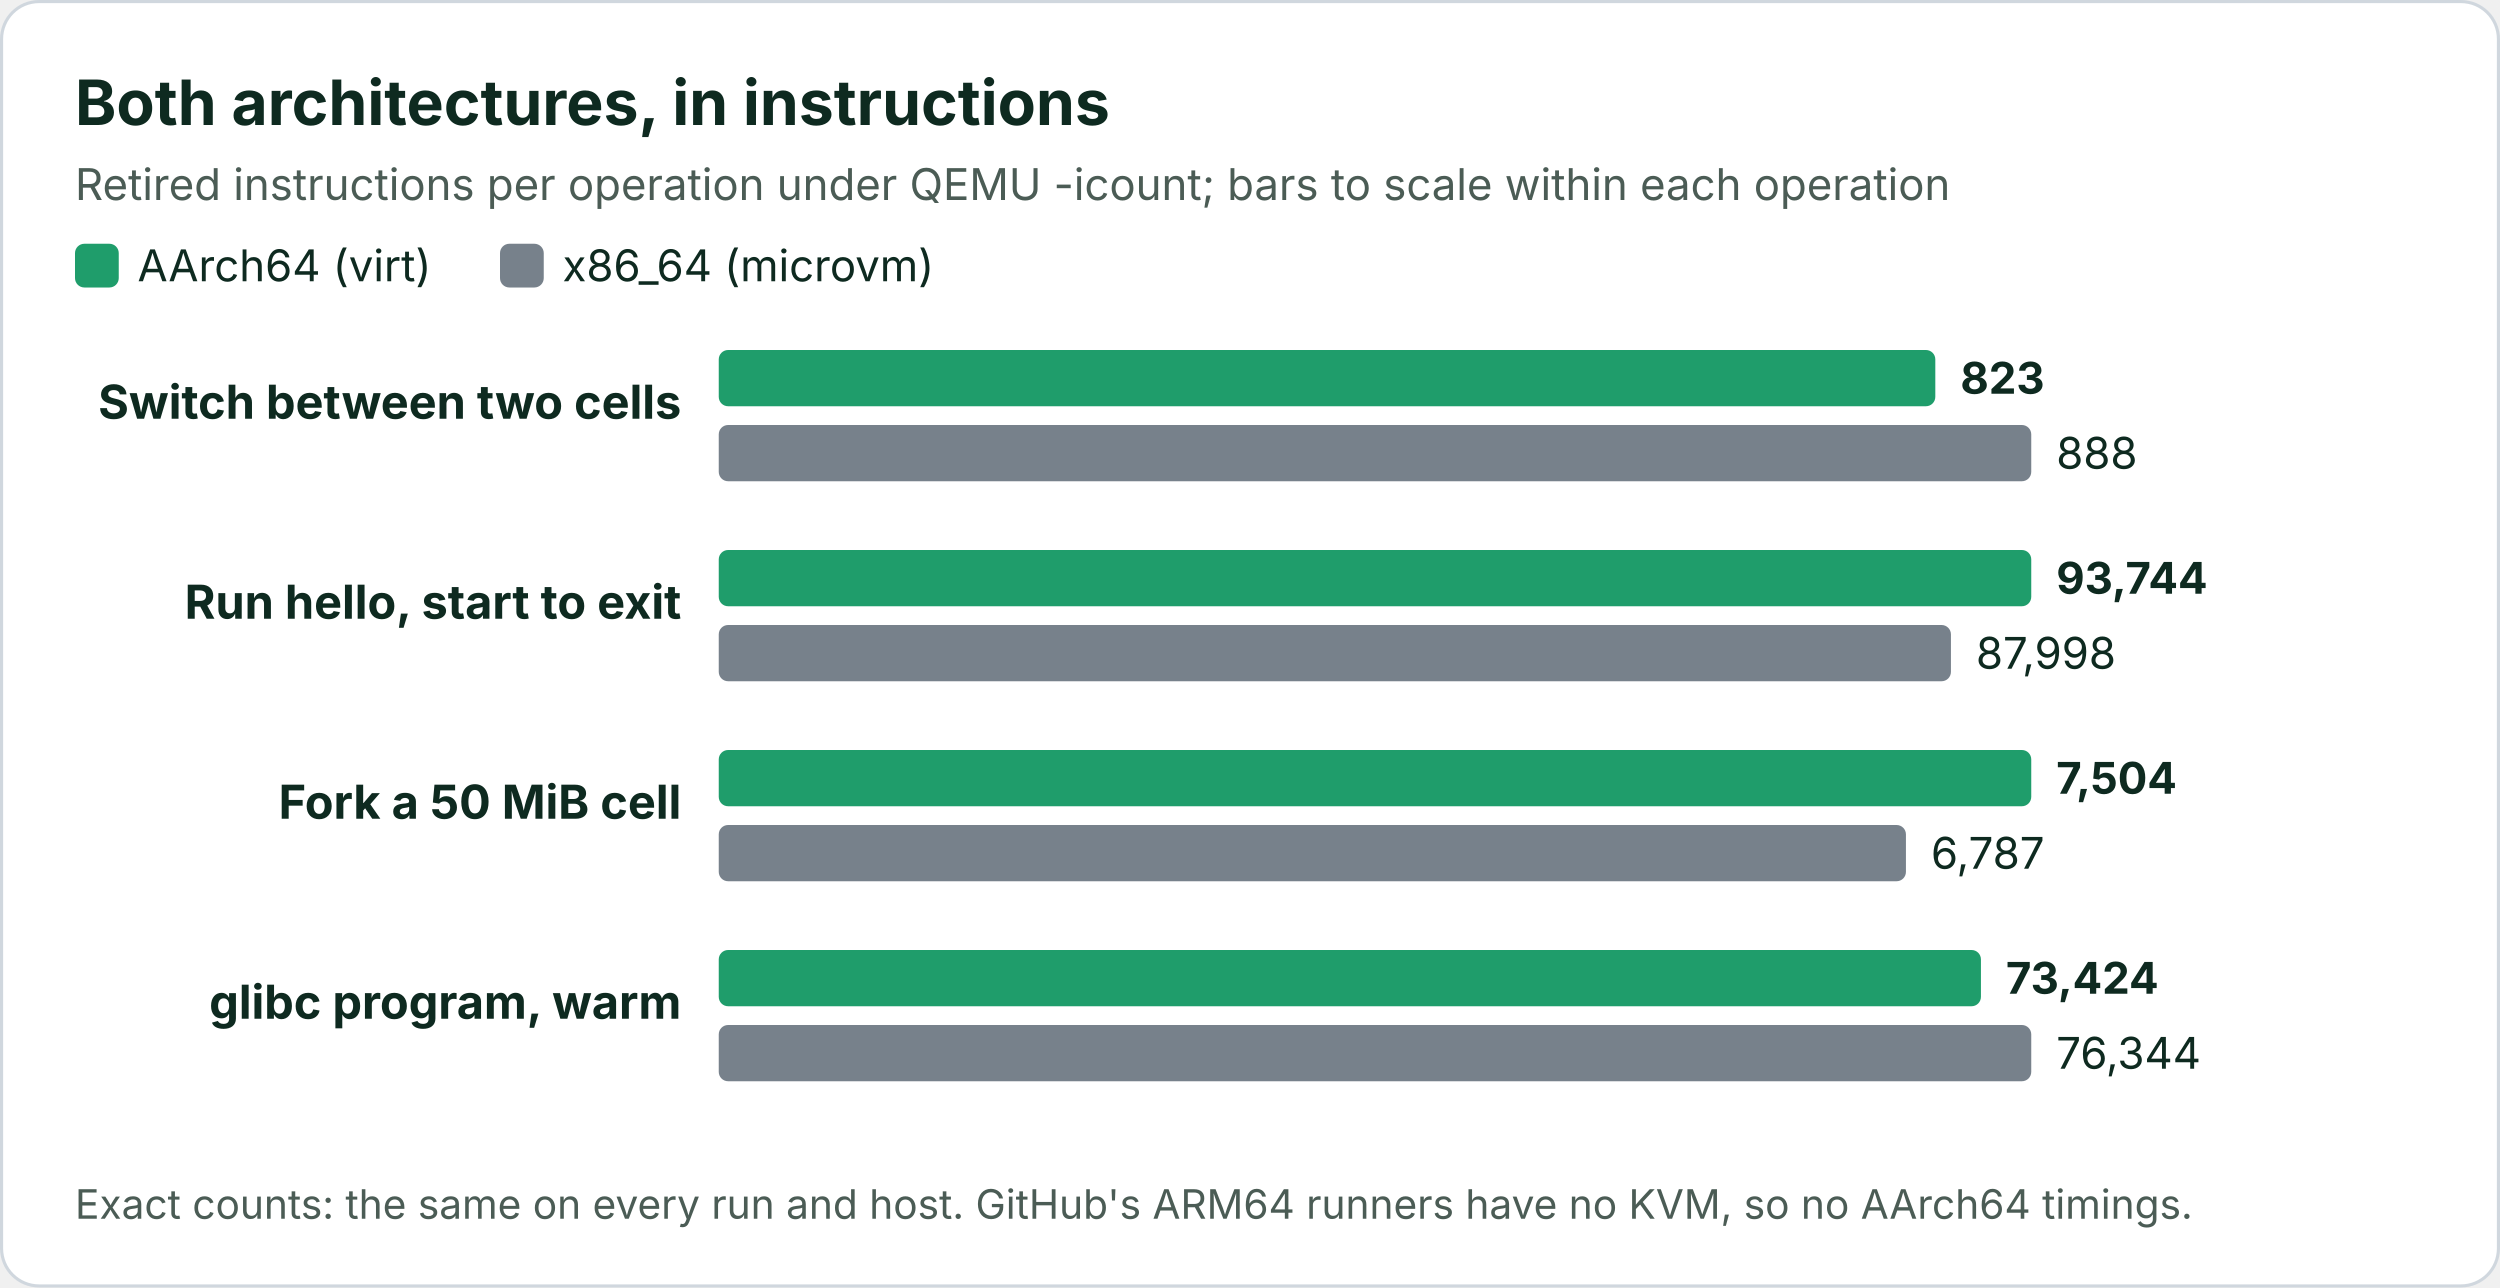
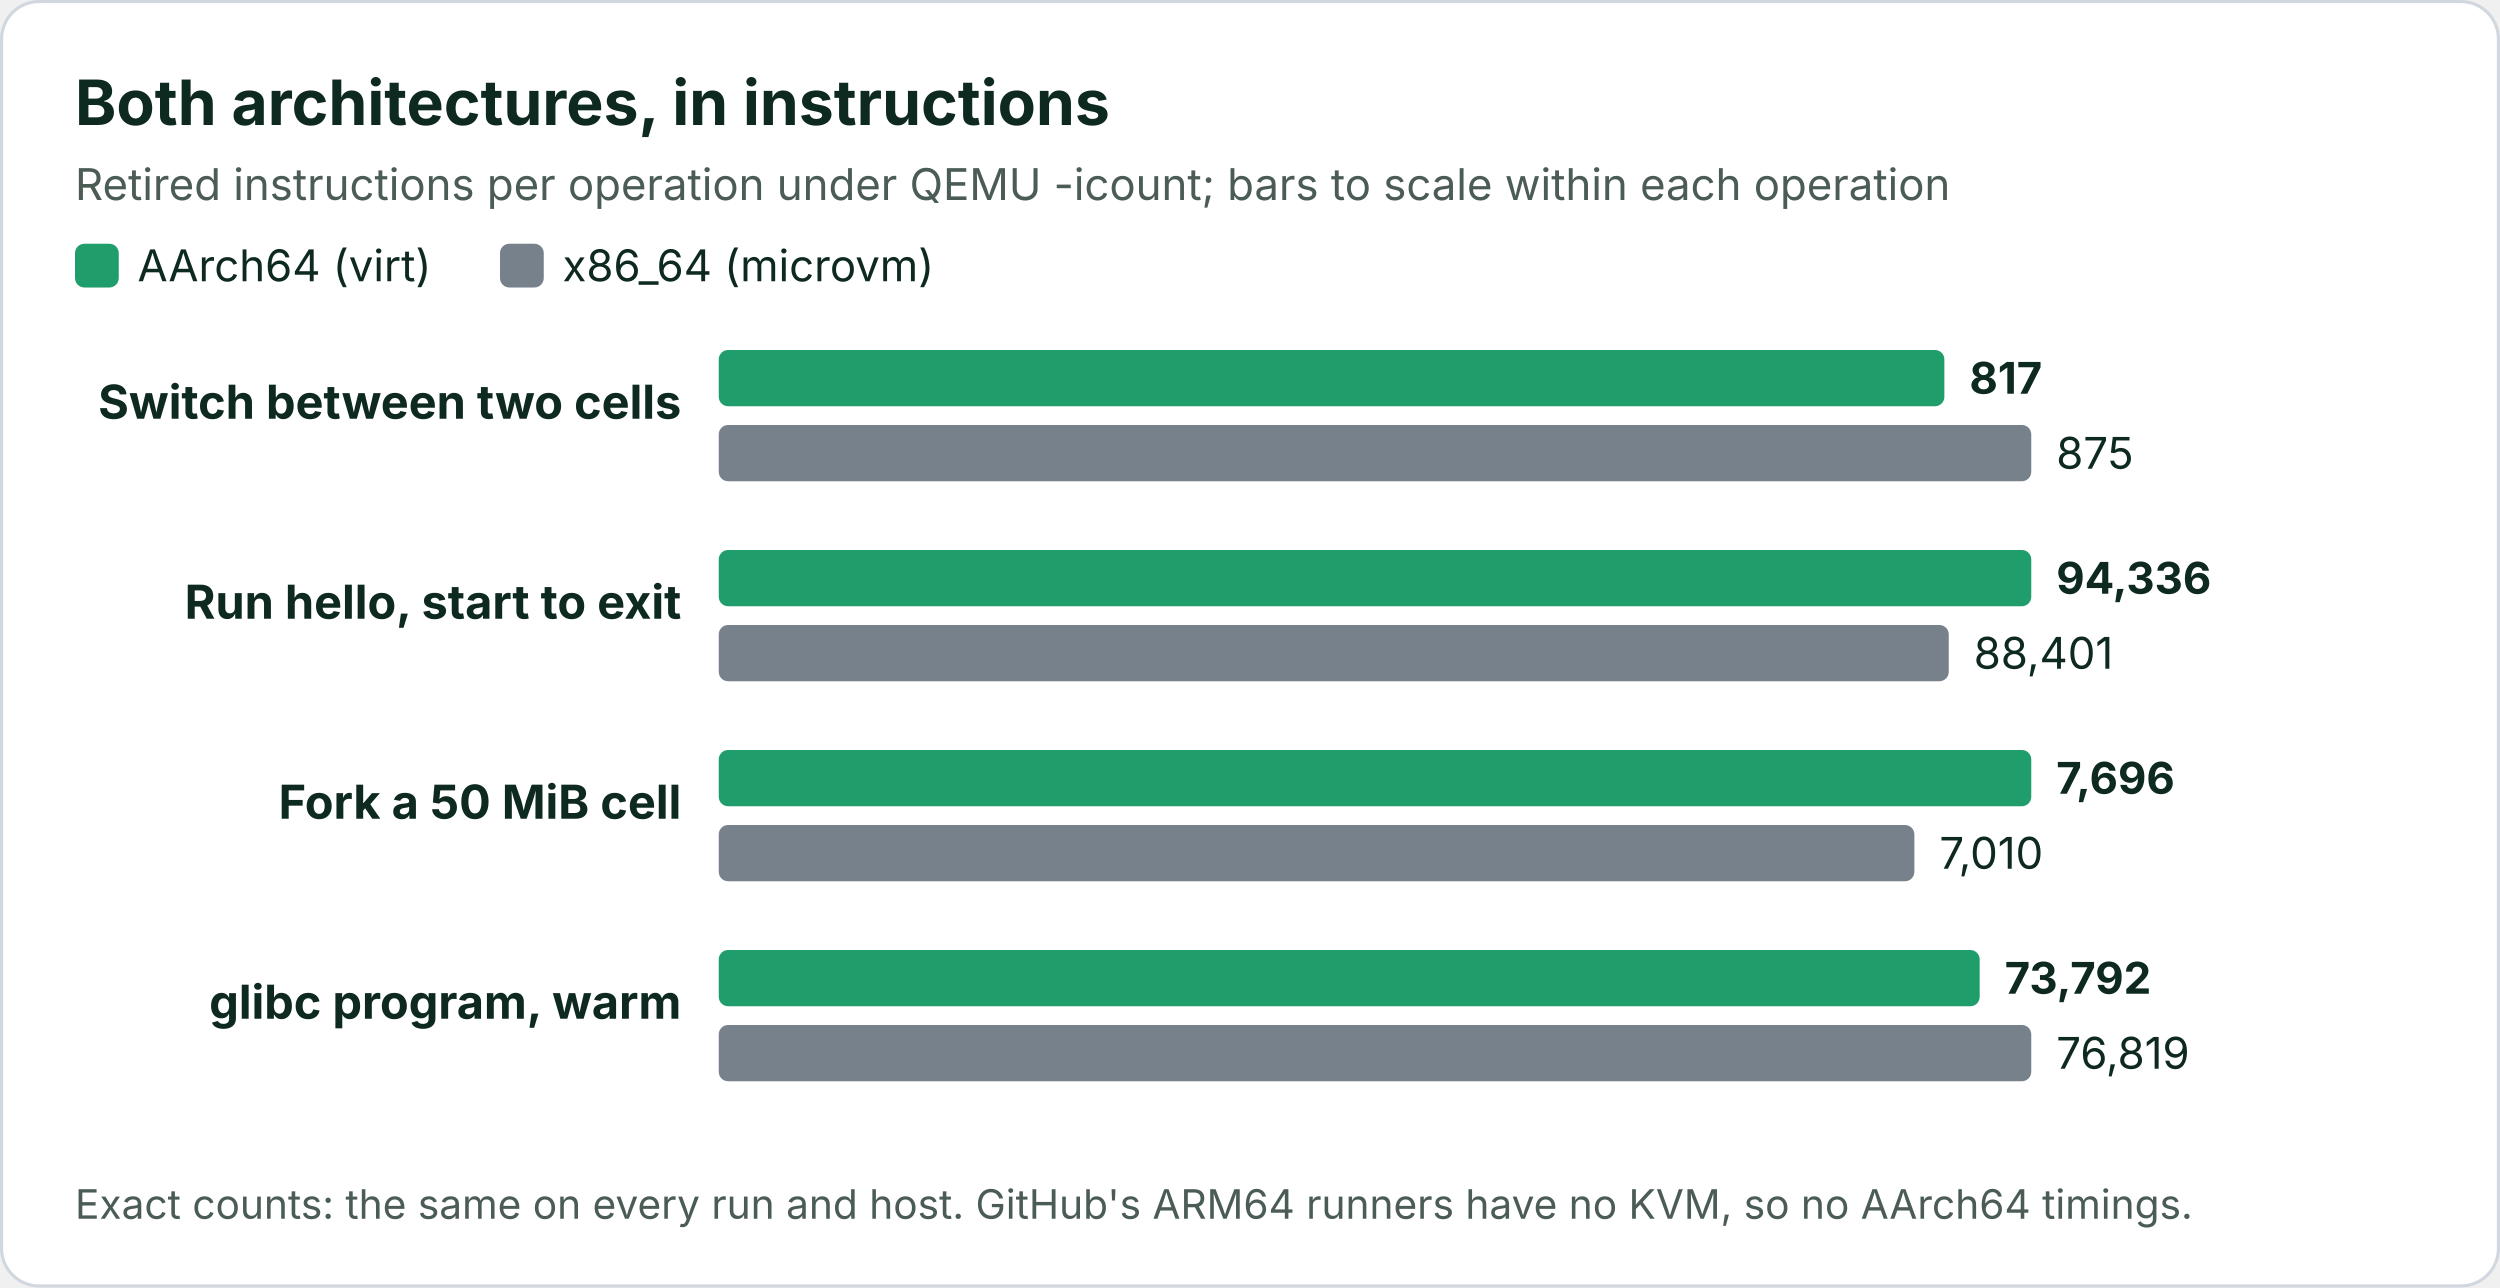
<svg xmlns="http://www.w3.org/2000/svg" viewBox="0 0 800 412" width="800" height="412" role="img" font-family="Inter, -apple-system, Segoe UI, Helvetica, Arial, sans-serif">
  <defs>
    <marker id="a" viewBox="0 0 10 10" refX="10" refY="5" markerWidth="7" markerHeight="7" orient="auto">
      <path d="M0 0L10 5L0 10z" fill="#57706a" />
    </marker>
    <marker id="g" viewBox="0 0 10 10" refX="10" refY="5" markerWidth="7" markerHeight="7" orient="auto">
      <path d="M0 0L10 5L0 10z" fill="#1f9d6b" />
    </marker>
    <marker id="b" viewBox="0 0 10 10" refX="10" refY="5" markerWidth="7" markerHeight="7" orient="auto">
      <path d="M0 0L10 5L0 10z" fill="#0a5cc2" />
    </marker>
    <marker id="o" viewBox="0 0 10 10" refX="10" refY="5" markerWidth="7" markerHeight="7" orient="auto">
      <path d="M0 0L10 5L0 10z" fill="#8a6100" />
    </marker>
    <marker id="r" viewBox="0 0 10 10" refX="10" refY="5" markerWidth="7" markerHeight="7" orient="auto">
      <path d="M0 0L10 5L0 10z" fill="#b42318" />
    </marker>
    <marker id="c" viewBox="0 0 10 10" refX="10" refY="5" markerWidth="7" markerHeight="7" orient="auto">
      <path d="M0 0L10 5L0 10z" fill="#146c4a" />
    </marker>
  </defs>
  <rect class="bg" x="0.5" y="0.5" width="799" height="411" rx="12" fill="#ffffff" stroke="#d0d7de" />
  <text x="24" y="40" font-size="20" fill="#0e2a20" font-weight="700">Both architectures, in instructions</text>
  <text x="24" y="64" font-size="14" fill="#4b5c55">Retired instructions per operation under QEMU -icount; bars to scale within each operation</text>
  <rect x="24" y="78" width="14" height="14" rx="3" fill="#1f9d6b" stroke="#1f9d6b" stroke-width="0" />
  <text x="44" y="90" font-size="14" fill="#0e2a20">AArch64 (virt)</text>
  <rect x="160" y="78" width="14" height="14" rx="3" fill="#77818b" stroke="#77818b" stroke-width="0" />
  <text x="180" y="90" font-size="14" fill="#0e2a20">x86_64 (microvm)</text>
  <text x="218" y="134" font-size="15" fill="#0e2a20" font-weight="700" text-anchor="end">Switch between two cells</text>
-   <rect x="230" y="112" width="389.3" height="18" rx="3" fill="#1f9d6b" stroke="#1f9d6b" stroke-width="0" />
-   <text x="627.3" y="126" font-size="14" fill="#0e2a20" font-weight="700">823</text>
+   <rect x="230" y="112" width="392.2" height="18" rx="3" fill="#1f9d6b" stroke="#1f9d6b" stroke-width="0" />
+   <text x="630.2" y="126" font-size="14" fill="#0e2a20" font-weight="700">817</text>
  <rect x="230" y="136" width="420.0" height="18" rx="3" fill="#77818b" stroke="#77818b" stroke-width="0" />
-   <text x="658.0" y="150" font-size="14" fill="#0e2a20">888</text>
+   <text x="658.0" y="150" font-size="14" fill="#0e2a20">875</text>
  <text x="218" y="198" font-size="15" fill="#0e2a20" font-weight="700" text-anchor="end">Run hello, start to exit</text>
  <rect x="230" y="176" width="420.0" height="18" rx="3" fill="#1f9d6b" stroke="#1f9d6b" stroke-width="0" />
-   <text x="658.0" y="190" font-size="14" fill="#0e2a20" font-weight="700">93,744</text>
-   <rect x="230" y="200" width="394.3" height="18" rx="3" fill="#77818b" stroke="#77818b" stroke-width="0" />
-   <text x="632.3" y="214" font-size="14" fill="#0e2a20">87,998</text>
+   <text x="658.0" y="190" font-size="14" fill="#0e2a20" font-weight="700">94,336</text>
+   <rect x="230" y="200" width="393.6" height="18" rx="3" fill="#77818b" stroke="#77818b" stroke-width="0" />
+   <text x="631.6" y="214" font-size="14" fill="#0e2a20">88,401</text>
  <text x="218" y="262" font-size="15" fill="#0e2a20" font-weight="700" text-anchor="end">Fork a 50 MiB cell</text>
  <rect x="230" y="240" width="420.0" height="18" rx="3" fill="#1f9d6b" stroke="#1f9d6b" stroke-width="0" />
-   <text x="658.0" y="254" font-size="14" fill="#0e2a20" font-weight="700">7,504</text>
-   <rect x="230" y="264" width="379.9" height="18" rx="3" fill="#77818b" stroke="#77818b" stroke-width="0" />
-   <text x="617.9" y="278" font-size="14" fill="#0e2a20">6,787</text>
+   <text x="658.0" y="254" font-size="14" fill="#0e2a20" font-weight="700">7,696</text>
+   <rect x="230" y="264" width="382.6" height="18" rx="3" fill="#77818b" stroke="#77818b" stroke-width="0" />
+   <text x="620.6" y="278" font-size="14" fill="#0e2a20">7,010</text>
  <text x="218" y="326" font-size="15" fill="#0e2a20" font-weight="700" text-anchor="end">glibc program, warm</text>
-   <rect x="230" y="304" width="403.9" height="18" rx="3" fill="#1f9d6b" stroke="#1f9d6b" stroke-width="0" />
-   <text x="641.9" y="318" font-size="14" fill="#0e2a20" font-weight="700">73,424</text>
+   <rect x="230" y="304" width="403.5" height="18" rx="3" fill="#1f9d6b" stroke="#1f9d6b" stroke-width="0" />
+   <text x="641.5" y="318" font-size="14" fill="#0e2a20" font-weight="700">73,792</text>
  <rect x="230" y="328" width="420.0" height="18" rx="3" fill="#77818b" stroke="#77818b" stroke-width="0" />
-   <text x="658.0" y="342" font-size="14" fill="#0e2a20">76,344</text>
+   <text x="658.0" y="342" font-size="14" fill="#0e2a20">76,819</text>
  <text x="24" y="390" font-size="13" fill="#4b5c55">Exact counts: the same on every run and host. GitHub's ARM64 runners have no KVM, so no AArch64 timings.</text>
</svg>
